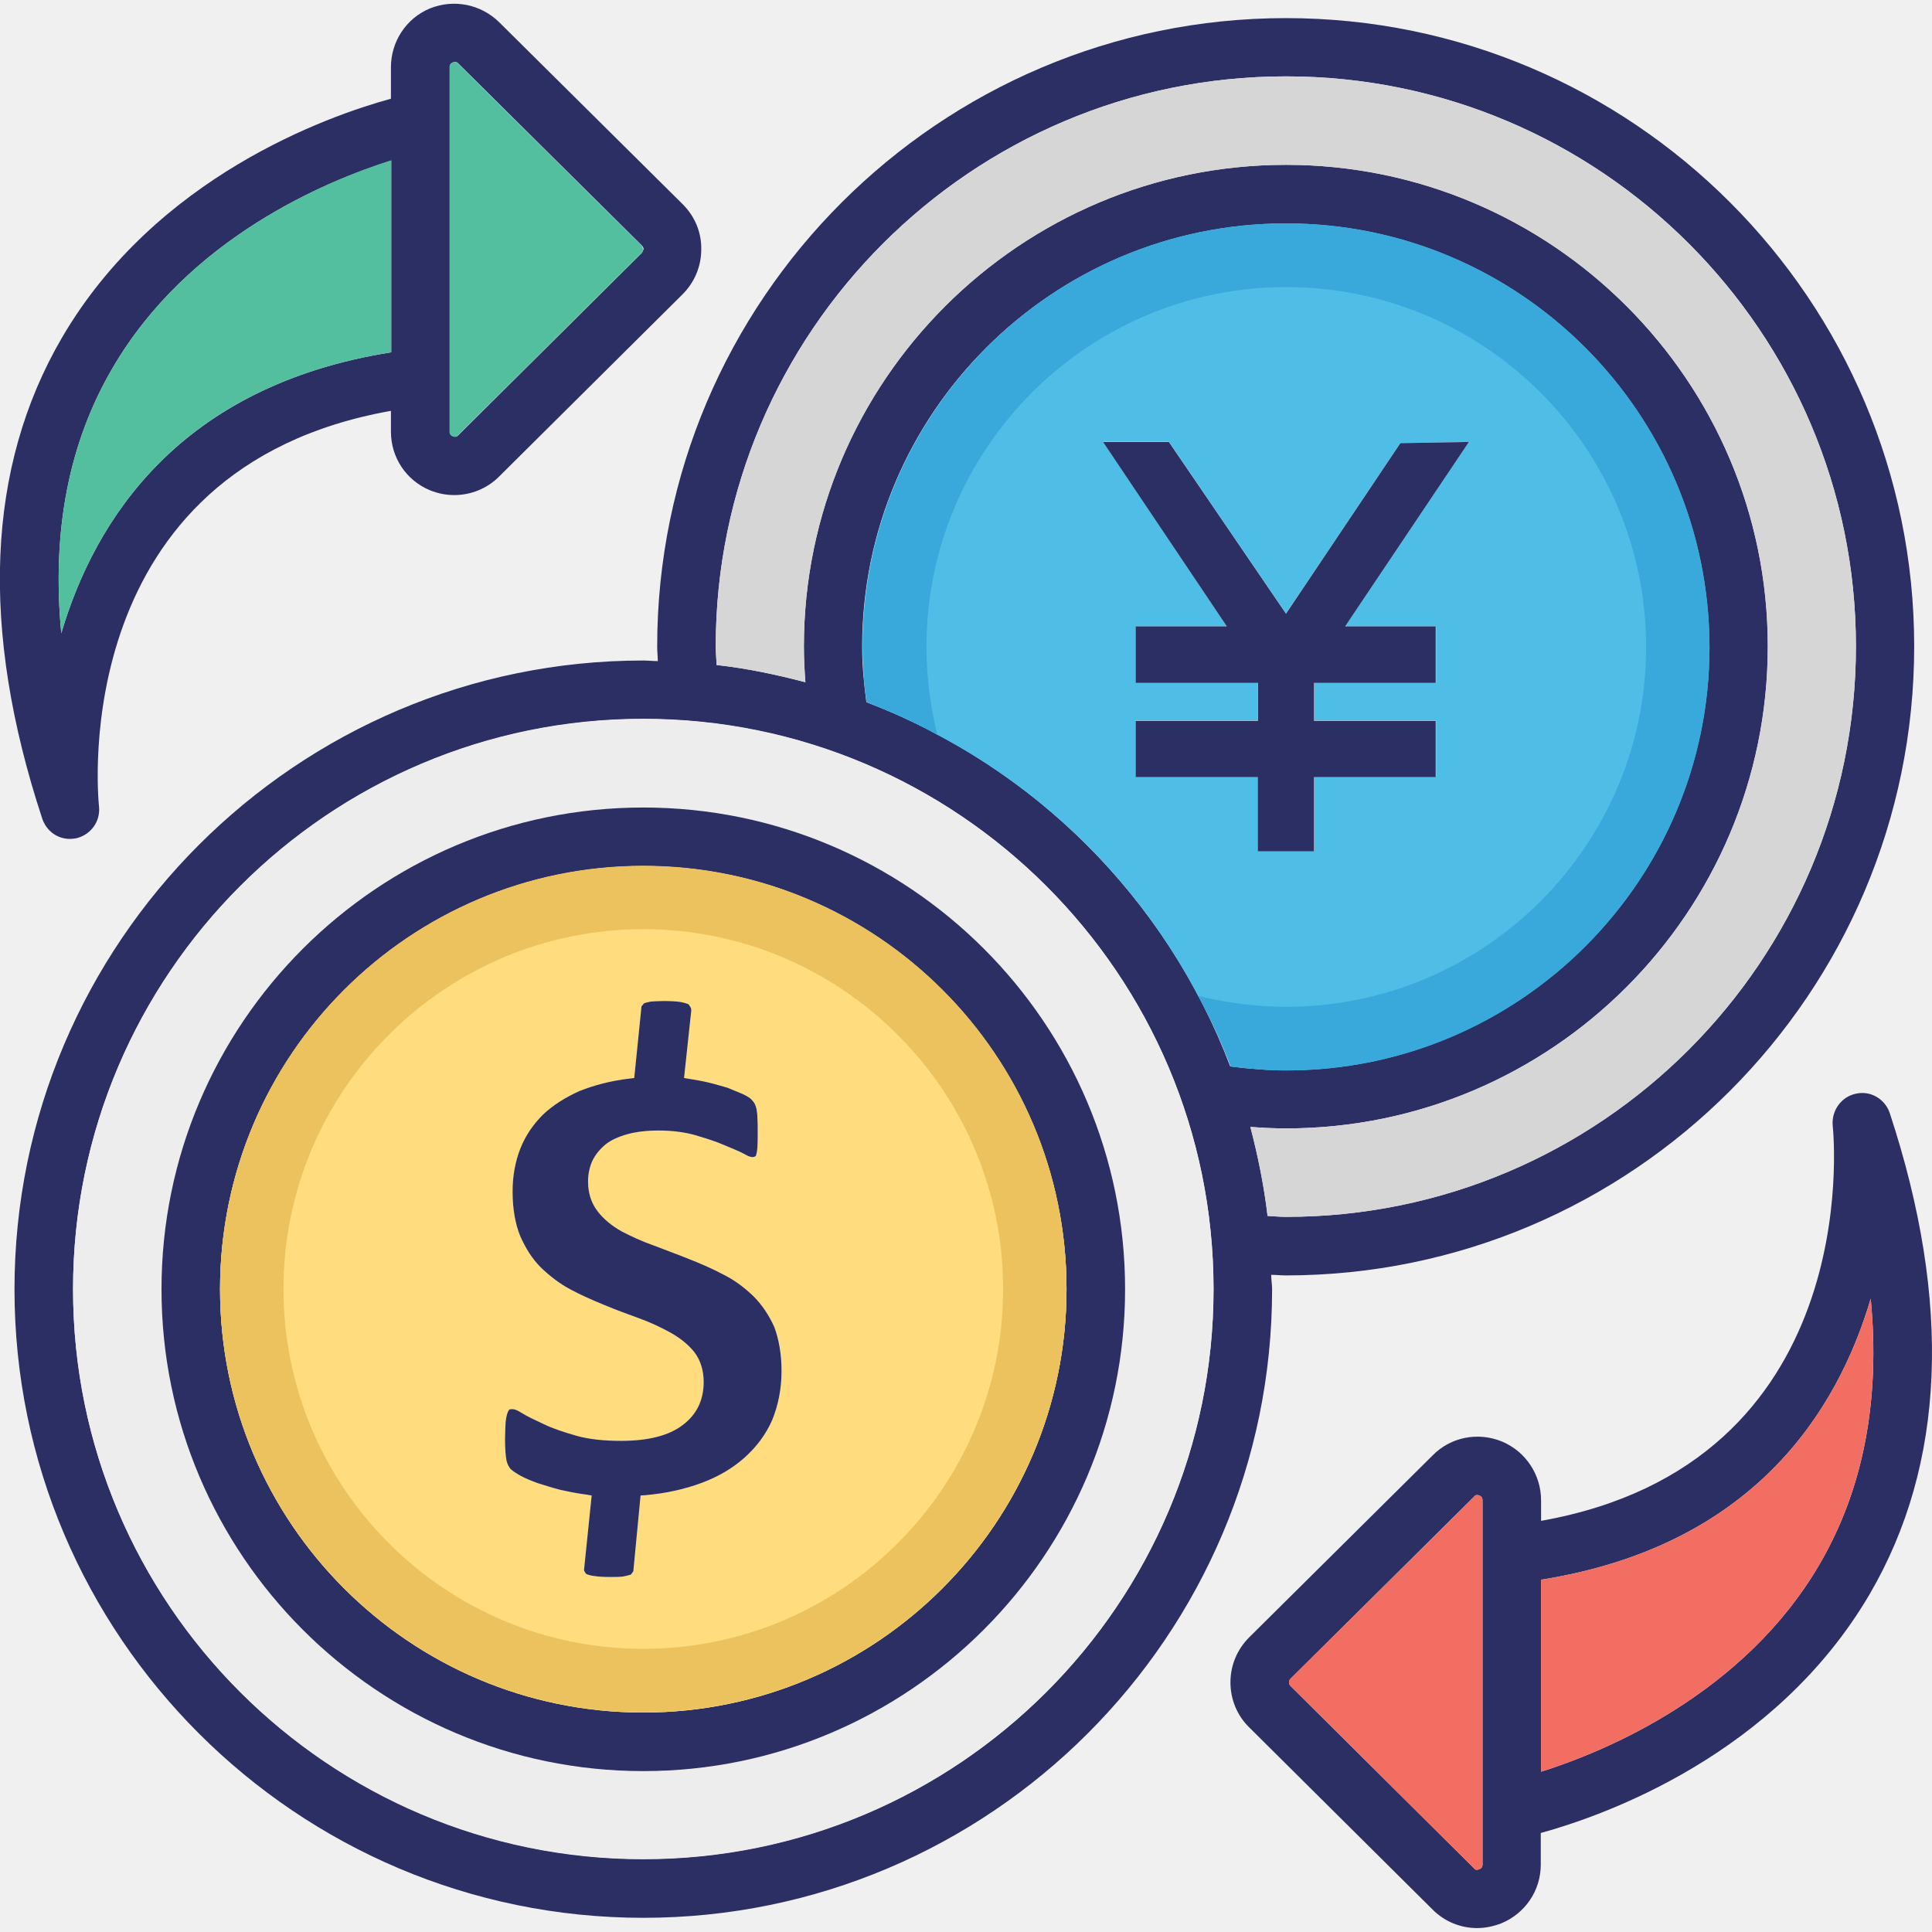
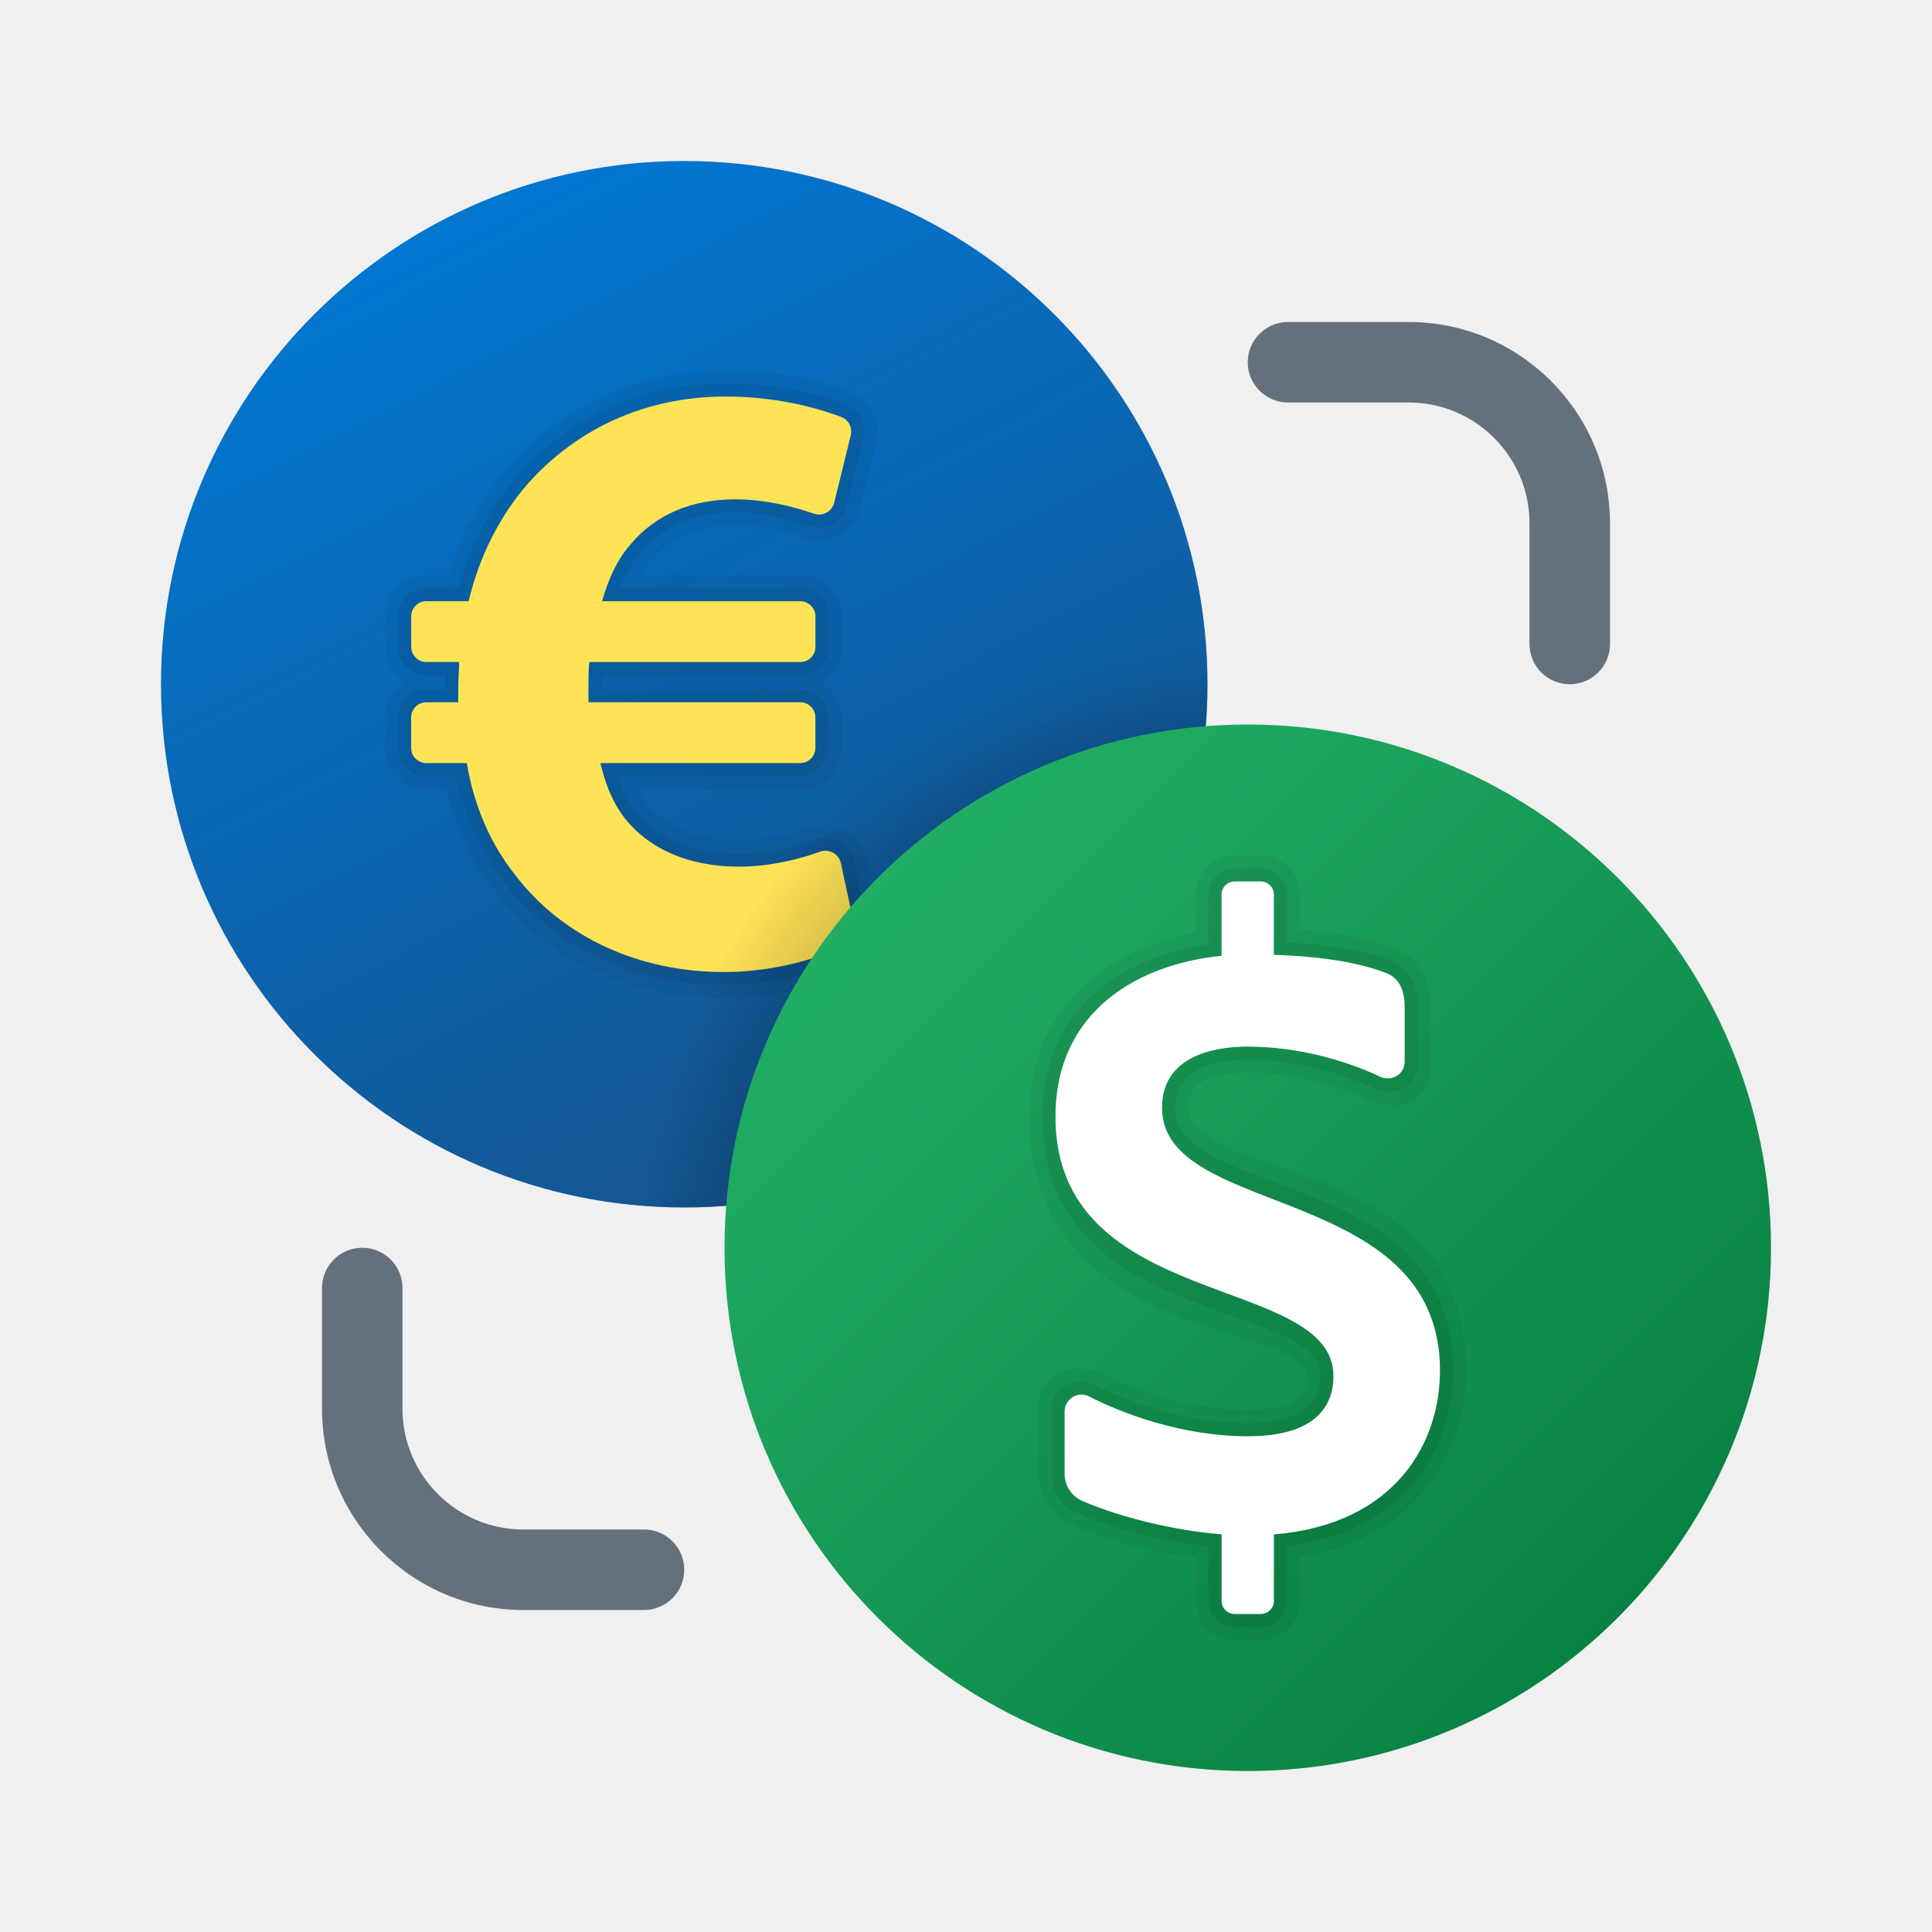
- <svg xmlns="http://www.w3.org/2000/svg" id="Layer_1" enable-background="new 0 0 64 64" viewBox="0 0 64 64">
-   <path fill="#2b2f64" d="M22.62,6.77C22.61,6.77,22.61,6.77,22.62,6.77l-6.08-6.03c-0.61-0.6-1.5-0.78-2.3-0.46   c-0.79,0.33-1.29,1.1-1.29,1.95v1.04c-2.08,0.57-7.78,2.57-10.9,7.92c-2.5,4.29-2.72,9.65-0.65,15.93c0.14,0.41,0.5,0.67,0.92,0.67   c0.07,0,0.14-0.01,0.2-0.02c0.48-0.11,0.81-0.55,0.76-1.05c-0.05-0.48-1.02-11.21,9.67-13.11v0.69c0,0.85,0.5,1.61,1.29,1.94   c0.27,0.11,0.54,0.16,0.81,0.16c0.54,0,1.08-0.21,1.48-0.61l6.08-6.04c0.4-0.4,0.62-0.93,0.62-1.49   C23.24,7.7,23.02,7.17,22.62,6.77z M12.96,11.67c-6.98,1.11-9.81,5.51-10.93,9.31c-0.32-3.36,0.24-6.3,1.7-8.79   c2.51-4.31,7.09-6.2,9.23-6.87V11.67z M21.26,8.38l-6.08,6.04c-0.02,0.02-0.08,0.08-0.18,0.03c-0.1-0.04-0.1-0.12-0.1-0.15V2.23   c0-0.03,0-0.12,0.1-0.16c0.03-0.01,0.05-0.02,0.08-0.02c0.06,0,0.09,0.04,0.11,0.06l6.08,6.03c0.04,0.04,0.05,0.09,0.05,0.12   C21.3,8.29,21.29,8.34,21.26,8.38z" />
-   <path fill="#54bf9f" d="M12.96 5.31v6.36c-6.98 1.11-9.81 5.51-10.93 9.31-.32-3.36.24-6.3 1.7-8.79C6.24 7.88 10.81 5.99 12.96 5.31zM21.3 8.26c0 .03-.01.08-.05.12l-6.08 6.04c-.02.02-.08.08-.18.03-.1-.04-.1-.12-.1-.15V2.23c0-.03 0-.12.1-.16.03-.01.05-.02.08-.02.06 0 .09.04.11.06l6.08 6.03C21.29 8.19 21.3 8.24 21.3 8.26z" />
-   <path fill="#2b2f64" d="M62.6,36.87c-0.16-0.47-0.64-0.75-1.12-0.64c-0.48,0.1-0.81,0.55-0.77,1.05c0.05,0.47,1.03,11.2-9.66,13.1   V49.7c0-0.85-0.51-1.62-1.3-1.95c-0.79-0.32-1.69-0.15-2.29,0.46l-6.08,6.03c-0.4,0.4-0.62,0.93-0.62,1.49s0.22,1.1,0.62,1.49   l6.08,6.04c0.4,0.4,0.93,0.61,1.47,0.61c0.28,0,0.55-0.06,0.81-0.16c0.79-0.33,1.3-1.09,1.3-1.94v-1.05   c2.08-0.57,7.77-2.57,10.9-7.92C64.44,48.51,64.67,43.16,62.6,36.87z M49.11,61.77c0,0.03,0,0.11-0.11,0.15   c-0.11,0.05-0.16-0.01-0.17-0.03l-6.08-6.04c-0.04-0.04-0.05-0.09-0.05-0.12c0-0.03,0.01-0.08,0.05-0.12l6.08-6.03   c0.02-0.03,0.07-0.08,0.17-0.04c0.11,0.04,0.11,0.13,0.11,0.16V61.77z M60.28,51.81c-2.51,4.31-7.1,6.21-9.23,6.88v-6.36   c6.98-1.11,9.8-5.52,10.92-9.31C62.29,46.38,61.73,49.32,60.28,51.81z" />
-   <path fill="#f26e62" d="M60.28 51.81c-2.51 4.31-7.1 6.21-9.23 6.88v-6.36c6.98-1.11 9.8-5.52 10.92-9.31C62.29 46.38 61.73 49.32 60.28 51.81zM49.11 49.7v12.07c0 .03 0 .11-.11.15-.11.05-.16-.01-.17-.03l-6.08-6.04c-.04-.04-.05-.09-.05-.12 0-.03.01-.08.05-.12l6.08-6.03c.02-.03.07-.08.17-.04C49.11 49.58 49.11 49.67 49.11 49.7z" />
-   <path fill="#2b2f64" d="M42.6,0.6c-11.48,0-20.83,9.35-20.83,20.82c0,0.16,0.02,0.33,0.02,0.48c-0.16,0-0.32-0.02-0.48-0.02   c-11.48,0-20.83,9.34-20.83,20.83c0,11.48,9.35,20.82,20.83,20.82s20.83-9.34,20.83-20.82c0-0.16-0.03-0.32-0.03-0.48   c0.16,0,0.32,0.02,0.48,0.02c11.48,0,20.82-9.35,20.82-20.84C63.41,9.94,54.08,0.6,42.6,0.6z M21.31,61.58   c-10.41,0-18.89-8.46-18.89-18.88s8.47-18.89,18.89-18.89c10.41,0,18.89,8.47,18.89,18.89S31.73,61.58,21.31,61.58z M28.7,23.26   c-0.08-0.6-0.14-1.21-0.14-1.84c0-7.73,6.29-14.01,14.03-14.01c7.73,0,14.02,6.28,14.02,14.01c0,7.74-6.29,14.03-14.02,14.03   c-0.62,0-1.24-0.05-1.84-0.13C38.64,29.77,34.24,25.37,28.7,23.26z M42.6,40.31c-0.2,0-0.41-0.02-0.61-0.03   c-0.12-1.01-0.32-1.99-0.57-2.95c0.39,0.03,0.79,0.05,1.18,0.05c8.8,0,15.96-7.16,15.96-15.97c0-8.79-7.16-15.95-15.96-15.95   c-8.8,0-15.97,7.16-15.97,15.95c0,0.41,0.02,0.8,0.05,1.19c-0.95-0.25-1.93-0.46-2.94-0.57c-0.01-0.2-0.03-0.41-0.03-0.62   c0-10.4,8.47-18.88,18.89-18.88c10.41,0,18.88,8.47,18.88,18.88C61.48,31.84,53.01,40.31,42.6,40.31z" />
-   <path fill="#4fbee6" d="M42.6,7.4c-3.87,0-7.38,1.57-9.91,4.11c-2.54,2.52-4.12,6.03-4.12,9.9c0,0.24,0.01,0.48,0.03,0.73   c0.01,0.22,0.03,0.45,0.05,0.66c0.02,0.16,0.04,0.31,0.06,0.46c0.8,0.31,1.59,0.66,2.34,1.08c3.67,1.94,6.7,4.96,8.64,8.65   c0.42,0.76,0.77,1.53,1.08,2.34c0.3,0.04,0.61,0.07,0.91,0.09c0.31,0.03,0.62,0.04,0.93,0.04c7.73,0,14.02-6.29,14.02-14.02   C56.62,13.68,50.33,7.4,42.6,7.4z M37.62,25.73v-1.86h4.04v-1.26h-4.04v-1.86h3.02l-4.1-6.12h2.18l3.88,5.69l3.79-5.64l2.27-0.04   l-4.1,6.11h3.01v1.86h-4.03v1.26h4.03v1.86h-4.03v2.46h-1.86v-2.46H37.62z" />
-   <path fill="#d7d6d6" d="M61.48,21.41c0,10.42-8.46,18.9-18.88,18.9c-0.2,0-0.41-0.02-0.61-0.03c-0.12-1.01-0.32-1.99-0.57-2.95   c0.39,0.03,0.79,0.05,1.18,0.05c8.8,0,15.96-7.16,15.96-15.97c0-8.79-7.16-15.95-15.96-15.95c-8.8,0-15.97,7.16-15.97,15.95   c0,0.41,0.02,0.8,0.05,1.19c-0.95-0.25-1.93-0.46-2.94-0.57c-0.01-0.2-0.03-0.41-0.03-0.62c0-10.4,8.47-18.88,18.89-18.88   C53.01,2.53,61.48,11.01,61.48,21.41z" />
-   <path fill="#ededee" d="M21.31,23.82c-10.41,0-18.89,8.47-18.89,18.89s8.47,18.88,18.89,18.88c10.41,0,18.89-8.46,18.89-18.88   S31.73,23.82,21.31,23.82z M21.31,58.67c-8.8,0-15.96-7.17-15.96-15.96c0-8.8,7.16-15.96,15.96-15.96   c8.79,0,15.96,7.16,15.96,15.96C37.27,51.5,30.11,58.67,21.31,58.67z" />
-   <path fill="#2b2f64" d="M21.31,26.75c-8.8,0-15.96,7.16-15.96,15.96c0,8.79,7.16,15.96,15.96,15.96c8.79,0,15.96-7.17,15.96-15.96   C37.27,33.9,30.11,26.75,21.31,26.75z M21.31,56.73c-7.74,0-14.02-6.29-14.02-14.02c0-7.74,6.28-14.02,14.02-14.02   c7.73,0,14.02,6.28,14.02,14.02C35.33,50.43,29.04,56.73,21.31,56.73z" />
-   <path fill="#ffdc7d" d="M21.31,28.69c-7.74,0-14.02,6.28-14.02,14.02c0,7.73,6.28,14.02,14.02,14.02c7.73,0,14.02-6.29,14.02-14.02   C35.33,34.97,29.04,28.69,21.31,28.69z M25.58,47.04c-0.21,0.48-0.52,0.89-0.91,1.24c-0.39,0.35-0.86,0.63-1.42,0.84   c-0.56,0.21-1.19,0.35-1.87,0.41l-0.16,0.01l-0.24,2.51l-0.08,0.11c-0.06,0.02-0.14,0.04-0.24,0.06c-0.11,0.02-0.25,0.02-0.43,0.02   c-0.22,0-0.4-0.01-0.53-0.03c-0.16-0.02-0.23-0.05-0.28-0.07c-0.08-0.1-0.08-0.13-0.07-0.17l0.25-2.43l-0.18-0.03   c-0.31-0.04-0.6-0.1-0.87-0.16c-0.27-0.07-0.51-0.15-0.74-0.22c-0.22-0.08-0.41-0.16-0.56-0.24c-0.16-0.09-0.26-0.16-0.33-0.22   c-0.06-0.07-0.11-0.16-0.14-0.28c-0.03-0.16-0.05-0.39-0.05-0.69c0-0.24,0.01-0.45,0.02-0.6c0.02-0.17,0.05-0.27,0.07-0.32   c0.03-0.07,0.06-0.09,0.06-0.09c0.03-0.01,0.06-0.01,0.09-0.01c0.08,0,0.16,0.03,0.32,0.13c0.19,0.12,0.43,0.23,0.73,0.37   c0.29,0.14,0.65,0.26,1.07,0.38c0.42,0.12,0.92,0.17,1.48,0.17c0.9,0,1.58-0.17,2.04-0.52c0.47-0.35,0.7-0.83,0.7-1.43   c0-0.39-0.11-0.73-0.31-0.99c-0.19-0.24-0.46-0.46-0.78-0.64c-0.31-0.17-0.66-0.34-1.05-0.48c-0.38-0.14-0.77-0.28-1.15-0.44   c-0.39-0.16-0.78-0.33-1.13-0.52c-0.36-0.19-0.69-0.45-0.98-0.73c-0.28-0.28-0.5-0.63-0.68-1.04c-0.16-0.4-0.25-0.89-0.25-1.47   c0-0.52,0.09-1,0.26-1.43c0.17-0.43,0.43-0.8,0.75-1.12c0.33-0.31,0.74-0.57,1.21-0.78c0.48-0.19,1.04-0.34,1.65-0.41l0.16-0.02   l0.24-2.37l0.08-0.1c0.04-0.02,0.11-0.04,0.22-0.06c0.12-0.01,0.26-0.02,0.44-0.02c0.21,0,0.4,0.01,0.54,0.03   c0.16,0.03,0.24,0.06,0.28,0.08c0.08,0.1,0.09,0.15,0.09,0.2l-0.24,2.24l0.18,0.03c0.2,0.03,0.42,0.07,0.63,0.12   c0.22,0.05,0.43,0.12,0.62,0.17c0.18,0.07,0.36,0.15,0.51,0.21c0.19,0.09,0.26,0.15,0.28,0.17c0.05,0.05,0.09,0.1,0.12,0.15   c0.02,0.04,0.04,0.1,0.06,0.17c0.01,0.08,0.03,0.18,0.03,0.3c0.01,0.13,0.01,0.27,0.01,0.44c0,0.22,0,0.4-0.01,0.54   c-0.01,0.16-0.04,0.24-0.05,0.28c-0.04,0.03-0.07,0.04-0.11,0.04c-0.07,0-0.15-0.03-0.27-0.1c-0.18-0.1-0.42-0.19-0.7-0.31   c-0.27-0.12-0.58-0.21-0.94-0.32c-0.36-0.1-0.77-0.15-1.2-0.15c-0.39,0-0.74,0.04-1.03,0.12c-0.29,0.08-0.54,0.19-0.73,0.34   c-0.19,0.16-0.34,0.34-0.44,0.55c-0.09,0.2-0.14,0.44-0.14,0.68c0,0.39,0.11,0.72,0.32,0.99c0.19,0.25,0.47,0.48,0.79,0.66   c0.31,0.16,0.67,0.33,1.07,0.47c0.38,0.15,0.78,0.29,1.17,0.45c0.39,0.15,0.79,0.33,1.15,0.52c0.36,0.18,0.69,0.43,0.98,0.71   c0.28,0.28,0.51,0.62,0.69,1.02c0.16,0.4,0.25,0.88,0.25,1.44C25.89,46.01,25.78,46.56,25.58,47.04z" />
-   <path fill="#ebc25d" d="M21.31,28.68c-7.74,0-14.02,6.28-14.02,14.02c0,7.73,6.28,14.02,14.02,14.02c7.73,0,14.02-6.29,14.02-14.02   C35.34,34.96,29.04,28.68,21.31,28.68z M21.31,54.62c-6.57,0-11.92-5.34-11.92-11.92c0-6.57,5.34-11.92,11.92-11.92   c6.56,0,11.92,5.34,11.92,11.92C33.23,49.28,27.88,54.62,21.31,54.62z" />
-   <path fill="#38a9da" d="M42.6,7.4c-3.87,0-7.38,1.57-9.91,4.11c-2.54,2.54-4.11,6.04-4.11,9.91c0,0.24,0.01,0.48,0.02,0.72   c0.01,0.22,0.03,0.45,0.05,0.66c0.02,0.16,0.04,0.31,0.06,0.46c0.8,0.31,1.59,0.66,2.34,1.08c-0.23-0.93-0.36-1.91-0.36-2.91   c0-6.57,5.34-11.92,11.92-11.92c6.56,0,11.92,5.34,11.92,11.92c0,6.57-5.35,11.92-11.92,11.92c-1.01,0-1.99-0.13-2.92-0.36   c0.42,0.76,0.77,1.53,1.08,2.34c0.3,0.04,0.61,0.07,0.91,0.09c0.31,0.03,0.62,0.04,0.93,0.04c7.73,0,14.02-6.29,14.02-14.02   C56.62,13.68,50.33,7.4,42.6,7.4z" />
-   <path fill="#2b2f64" d="M25.89,45.41c0,0.6-0.11,1.14-0.31,1.63c-0.21,0.48-0.52,0.89-0.91,1.24c-0.39,0.35-0.86,0.63-1.42,0.84   c-0.56,0.21-1.19,0.35-1.87,0.41l-0.16,0.01l-0.24,2.51l-0.08,0.11c-0.06,0.02-0.14,0.04-0.24,0.06c-0.11,0.02-0.25,0.02-0.43,0.02   c-0.22,0-0.4-0.01-0.53-0.03c-0.16-0.02-0.23-0.05-0.28-0.07c-0.08-0.1-0.08-0.13-0.07-0.17l0.25-2.43l-0.18-0.03   c-0.31-0.04-0.6-0.1-0.87-0.16c-0.27-0.07-0.51-0.15-0.74-0.22c-0.22-0.08-0.41-0.16-0.56-0.24c-0.16-0.09-0.26-0.16-0.33-0.22   c-0.06-0.07-0.11-0.16-0.14-0.28c-0.03-0.16-0.05-0.39-0.05-0.69c0-0.24,0.01-0.45,0.02-0.6c0.02-0.17,0.05-0.27,0.07-0.32   c0.03-0.07,0.06-0.09,0.06-0.09c0.03-0.01,0.06-0.01,0.09-0.01c0.08,0,0.16,0.03,0.32,0.13c0.19,0.12,0.43,0.23,0.73,0.37   c0.29,0.14,0.65,0.26,1.07,0.38c0.42,0.12,0.92,0.17,1.48,0.17c0.9,0,1.58-0.17,2.04-0.52c0.47-0.35,0.7-0.83,0.7-1.43   c0-0.39-0.11-0.73-0.31-0.99c-0.19-0.24-0.46-0.46-0.78-0.64c-0.31-0.17-0.66-0.34-1.05-0.48c-0.38-0.14-0.77-0.28-1.15-0.44   c-0.39-0.16-0.78-0.33-1.13-0.52c-0.36-0.19-0.69-0.45-0.98-0.73c-0.28-0.28-0.5-0.63-0.68-1.04c-0.16-0.4-0.25-0.89-0.25-1.47   c0-0.52,0.09-1,0.26-1.43c0.17-0.43,0.43-0.8,0.75-1.12c0.33-0.31,0.74-0.57,1.21-0.78c0.48-0.19,1.04-0.34,1.65-0.41l0.16-0.02   l0.24-2.37l0.08-0.1c0.04-0.02,0.11-0.04,0.22-0.06c0.12-0.01,0.26-0.02,0.44-0.02c0.21,0,0.4,0.01,0.54,0.03   c0.16,0.03,0.24,0.06,0.28,0.08c0.08,0.1,0.09,0.15,0.09,0.2l-0.24,2.24l0.18,0.03c0.2,0.03,0.42,0.07,0.63,0.12   c0.22,0.05,0.43,0.12,0.62,0.17c0.18,0.07,0.36,0.15,0.51,0.21c0.19,0.09,0.26,0.15,0.28,0.17c0.05,0.05,0.09,0.1,0.12,0.15   c0.02,0.04,0.04,0.1,0.06,0.17c0.01,0.08,0.03,0.18,0.03,0.3c0.01,0.13,0.01,0.27,0.01,0.44c0,0.22,0,0.4-0.01,0.54   c-0.01,0.16-0.04,0.24-0.05,0.28c-0.04,0.03-0.07,0.04-0.11,0.04c-0.07,0-0.15-0.03-0.27-0.1c-0.18-0.1-0.42-0.19-0.7-0.31   c-0.27-0.12-0.58-0.21-0.94-0.32c-0.36-0.1-0.77-0.15-1.2-0.15c-0.39,0-0.74,0.04-1.03,0.12c-0.29,0.08-0.54,0.19-0.73,0.34   c-0.19,0.16-0.34,0.34-0.44,0.55c-0.09,0.2-0.14,0.44-0.14,0.68c0,0.39,0.11,0.72,0.32,0.99c0.19,0.25,0.47,0.48,0.79,0.66   c0.31,0.16,0.67,0.33,1.07,0.47c0.38,0.15,0.78,0.29,1.17,0.45c0.39,0.15,0.79,0.33,1.15,0.52c0.36,0.18,0.69,0.43,0.98,0.71   c0.28,0.28,0.51,0.62,0.69,1.02C25.8,44.36,25.89,44.85,25.89,45.41z" />
-   <polygon fill="#2b2f64" points="44.56 20.75 47.56 20.75 47.56 22.62 43.53 22.62 43.53 23.88 47.56 23.88 47.56 25.74 43.53 25.74 43.53 28.2 41.67 28.2 41.67 25.74 37.62 25.74 37.62 23.88 41.67 23.88 41.67 22.62 37.62 22.62 37.62 20.75 40.64 20.75 36.54 14.64 38.72 14.64 42.6 20.33 46.39 14.68 48.66 14.64" />
+ <svg xmlns="http://www.w3.org/2000/svg" viewBox="0 0 48 48" width="128px" height="128px">
+   <linearGradient id="_P8sla_4zNUpfeDI_ZNw8a" x1="11.152" x2="23.23" y1="5.621" y2="29.121" gradientUnits="userSpaceOnUse">
+     <stop offset="0" stop-color="#0176d0" />
+     <stop offset="1" stop-color="#16538c" />
+   </linearGradient>
+   <path fill="url(#_P8sla_4zNUpfeDI_ZNw8a)" d="M30,17c0,7.179-5.821,13-13,13S4,24.179,4,17S9.821,4,17,4S30,9.821,30,17z" />
+   <path d="M21.873,22.911l-0.347-1.604c-0.064-0.294-0.251-0.545-0.514-0.689 c-0.267-0.146-0.584-0.17-0.872-0.064c-0.563,0.206-1.227,0.329-1.775,0.329c-0.679,0-1.622-0.15-2.258-0.866 c-0.103-0.117-0.196-0.253-0.276-0.409h4.052c0.566,0,1.026-0.46,1.026-1.026v-0.759c0-0.371-0.197-0.696-0.493-0.876 c0.296-0.181,0.493-0.506,0.493-0.877v-0.758c0-0.566-0.46-1.026-1.026-1.026h-3.965c0.07-0.121,0.146-0.229,0.227-0.322 c0.493-0.604,1.204-0.91,2.114-0.91c0.689,0,1.33,0.174,1.746,0.32c0.275,0.096,0.581,0.072,0.838-0.066 c0.257-0.139,0.445-0.383,0.515-0.668l0.409-1.667c0.126-0.511-0.146-1.035-0.631-1.219C20.473,9.501,19.396,9.2,18.024,9.2 c-2.112,0-4.029,0.848-5.407,2.395c-0.666,0.77-1.16,1.674-1.472,2.69h-0.554c-0.566,0-1.026,0.461-1.026,1.026v0.758 c0,0.371,0.197,0.696,0.493,0.877c-0.296,0.18-0.493,0.506-0.493,0.876v0.759c0,0.566,0.46,1.026,1.026,1.026h0.477 c0.233,0.953,0.639,1.798,1.203,2.509c1.29,1.706,3.373,2.684,5.711,2.684c1.132,0,2.338-0.264,3.31-0.724 C21.736,23.867,21.975,23.388,21.873,22.911z" opacity=".05" />
+   <path d="M21.556,22.979l-0.347-1.603c-0.044-0.202-0.172-0.375-0.353-0.474 c-0.184-0.101-0.404-0.117-0.604-0.044c-0.597,0.219-1.303,0.349-1.887,0.349c-0.745,0-1.784-0.169-2.502-0.976 c-0.218-0.246-0.388-0.559-0.518-0.949h4.537c0.387,0,0.701-0.315,0.701-0.701v-0.759c0-0.387-0.315-0.701-0.701-0.701h-4.938 v-0.016c0-0.108,0-0.222,0.003-0.335h4.935c0.387,0,0.701-0.315,0.701-0.701v-0.758c0-0.387-0.315-0.701-0.701-0.701h-4.476 c0.131-0.343,0.297-0.636,0.487-0.852c0.557-0.683,1.353-1.03,2.365-1.03c0.735,0,1.414,0.184,1.854,0.338 c0.19,0.067,0.399,0.05,0.575-0.045c0.177-0.096,0.306-0.263,0.354-0.46l0.409-1.667c0.086-0.352-0.099-0.712-0.431-0.838 c-0.901-0.343-1.965-0.531-2.996-0.531c-2.017,0-3.849,0.809-5.161,2.283c-0.686,0.793-1.181,1.735-1.475,2.803h-0.797 c-0.387,0-0.701,0.315-0.701,0.701v0.758c0,0.387,0.315,0.701,0.701,0.701h0.479c-0.005,0.104-0.01,0.209-0.01,0.314v0.037h-0.468 c-0.387,0-0.701,0.315-0.701,0.701v0.759c0,0.387,0.315,0.701,0.701,0.701h0.737c0.209,1.01,0.614,1.898,1.202,2.637 c1.229,1.624,3.216,2.555,5.452,2.555c1.085,0,2.241-0.253,3.171-0.693C21.46,23.637,21.626,23.307,21.556,22.979z M20.726,12.484 L20.726,12.484L20.726,12.484L20.726,12.484z" opacity=".07" />
+   <path fill="#ffe357" d="M21.237,23.047c0.039,0.181-0.055,0.362-0.222,0.441c-0.739,0.35-1.837,0.662-3.033,0.662 c-2.085,0-4.001-0.851-5.193-2.426c-0.574-0.723-1-1.638-1.192-2.766h-1.006c-0.208,0-0.376-0.168-0.376-0.376v-0.758 c0-0.208,0.168-0.376,0.376-0.376h0.794c0-0.106,0-0.234,0-0.362c0-0.213,0.022-0.426,0.022-0.639h-0.815 c-0.208,0-0.376-0.168-0.376-0.376v-0.758c0-0.208,0.168-0.376,0.376-0.376h1.05c0.277-1.149,0.787-2.128,1.468-2.915 c1.212-1.362,2.915-2.17,4.915-2.17c1.132,0,2.134,0.226,2.88,0.51c0.182,0.069,0.277,0.268,0.231,0.457l-0.41,1.667 c-0.055,0.225-0.288,0.352-0.506,0.276c-0.532-0.186-1.227-0.356-1.961-0.356c-1.021,0-1.957,0.34-2.618,1.149 c-0.298,0.34-0.531,0.83-0.681,1.383h4.923c0.208,0,0.376,0.168,0.376,0.376v0.758c0,0.208-0.168,0.376-0.376,0.376h-5.242 c-0.022,0.213-0.022,0.447-0.022,0.66c0,0.128,0,0.213,0,0.34h5.263c0.208,0,0.376,0.168,0.376,0.376v0.758 c0,0.208-0.168,0.376-0.376,0.376h-4.965c0.149,0.638,0.383,1.128,0.703,1.489c0.681,0.766,1.681,1.085,2.745,1.085 c0.736,0,1.483-0.18,1.999-0.369c0.227-0.083,0.476,0.045,0.527,0.282L21.237,23.047z" />
+   <radialGradient id="_P8sla_4zNUpfeDI_ZNw8b" cx="31.003" cy="31.05" r="15.056" gradientUnits="userSpaceOnUse">
+     <stop offset="0" />
+     <stop offset="1" stop-opacity="0" />
+   </radialGradient>
+   <path fill="url(#_P8sla_4zNUpfeDI_ZNw8b)" d="M16.053,29.952C16.367,29.975,16.68,30,17,30c7.179,0,13-5.821,13-13 c0-0.32-0.025-0.633-0.048-0.947C22.507,16.569,16.569,22.507,16.053,29.952z" />
+   <linearGradient id="_P8sla_4zNUpfeDI_ZNw8c" x1="21.808" x2="40.192" y1="21.808" y2="40.192" gradientUnits="userSpaceOnUse">
+     <stop offset="0" stop-color="#21ad64" />
+     <stop offset="1" stop-color="#088242" />
+   </linearGradient>
+   <path fill="url(#_P8sla_4zNUpfeDI_ZNw8c)" d="M44,31c0,7.179-5.821,13-13,13s-13-5.821-13-13s5.821-13,13-13S44,23.821,44,31z" />
+   <path d="M29.52,27.522c0-0.577,0.498-0.869,1.48-0.869c1.352,0,2.47,0.43,3.016,0.686 c0.339,0.159,1.534,0.381,1.534-0.964v-1.362c0-0.997-0.602-1.339-0.86-1.44c-0.629-0.244-1.415-0.399-2.39-0.468v-0.881 c0-0.538-0.437-0.975-0.975-0.975h-0.65c-0.538,0-0.975,0.437-0.975,0.975v0.957c-2.091,0.382-4.126,1.742-4.126,4.566 c0,5.651,6.906,5.164,6.906,6.441c0,0.231,0,0.845-1.48,0.845c-1.718,0-3.227-0.703-3.648-0.919 c-0.332-0.17-1.552-0.294-1.552,0.955v1.549c0,0.556,0.333,1.057,0.848,1.276c0.872,0.37,1.996,0.666,3.052,0.808v1.072 c0,0.538,0.437,0.975,0.975,0.975h0.65c0.538,0,0.975-0.437,0.975-0.975v-1.078c3.032-0.504,4.126-2.769,4.126-4.647 C36.426,28.531,29.52,29.407,29.52,27.522z" opacity=".05" />
+   <path d="M29.195,27.522c0-1.01,1.06-1.194,1.805-1.194c1.285,0,2.433,0.378,3.154,0.717 c0.311,0.146,1.071,0.159,1.071-0.67v-1.361c0-0.727-0.387-1.033-0.653-1.137c-0.622-0.242-1.456-0.406-2.597-0.462v-1.189 c0-0.359-0.291-0.65-0.65-0.65h-0.65c-0.359,0-0.65,0.291-0.65,0.65v1.24c-2.058,0.29-4.126,1.542-4.126,4.284 c0,5.25,6.906,4.526,6.906,6.441c0,0.517-0.256,1.17-1.805,1.17c-1.672,0-3.172-0.635-3.796-0.954 c-0.305-0.156-1.079-0.115-1.079,0.666v1.549c0,0.427,0.256,0.809,0.65,0.977c0.925,0.393,2.144,0.698,3.25,0.815v1.364 c0,0.359,0.291,0.65,0.65,0.65h0.65c0.359,0,0.65-0.291,0.65-0.65V38.41c3.031-0.379,4.126-2.526,4.126-4.36 C36.101,28.952,29.195,29.847,29.195,27.522z" opacity=".07" />
+   <path fill="#fff" d="M35.776,34.05c0-4.678-6.906-3.764-6.906-6.528c0-1.443,1.622-1.519,2.129-1.519 c1.219,0,2.395,0.327,3.293,0.748c0.283,0.133,0.607-0.064,0.607-0.376v-1.361c0-0.456-0.172-0.727-0.446-0.834 c-0.615-0.239-1.498-0.414-2.804-0.457v-1.498c0-0.18-0.146-0.325-0.325-0.325h-0.65c-0.179,0-0.325,0.145-0.325,0.325v1.522 c-2.026,0.198-4.126,1.341-4.126,4.001c0,4.849,6.906,3.887,6.906,6.441c0,0.803-0.513,1.495-2.129,1.495 c-1.625,0-3.118-0.567-3.944-0.99c-0.278-0.142-0.606,0.064-0.606,0.376v1.549c0,0.297,0.179,0.561,0.453,0.678 c0.979,0.416,2.292,0.731,3.447,0.823v1.655c0,0.179,0.146,0.325,0.325,0.325h0.65c0.179,0,0.325-0.146,0.325-0.325v-1.652 C34.681,37.87,35.776,35.841,35.776,34.05z" />
+   <path fill="#64717c" d="M39,17c-0.552,0-1-0.447-1-1v-3c0-1.654-1.346-3-3-3h-3c-0.552,0-1-0.447-1-1s0.448-1,1-1h3 c2.757,0,5,2.243,5,5v3C40,16.553,39.552,17,39,17z" />
+   <path fill="#64717c" d="M16,40h-3c-2.757,0-5-2.243-5-5v-3c0-0.553,0.448-1,1-1s1,0.447,1,1v3c0,1.654,1.346,3,3,3h3 c0.552,0,1,0.447,1,1S16.552,40,16,40z" />
</svg>
